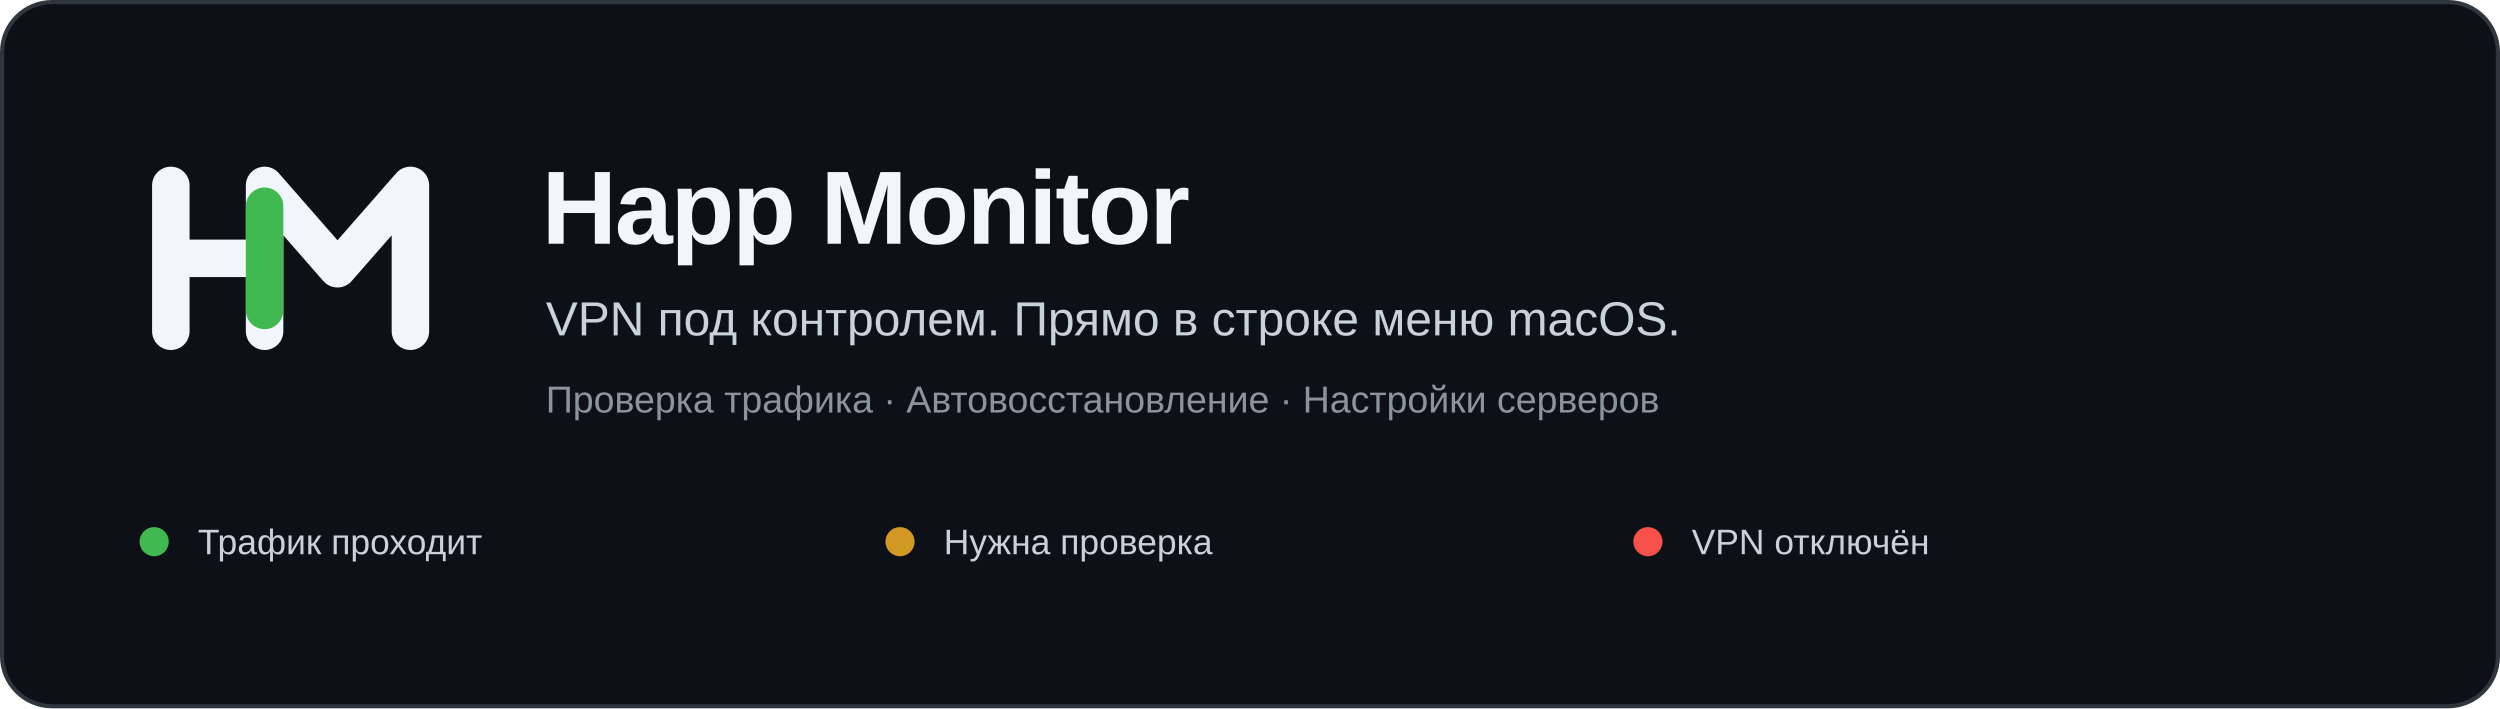
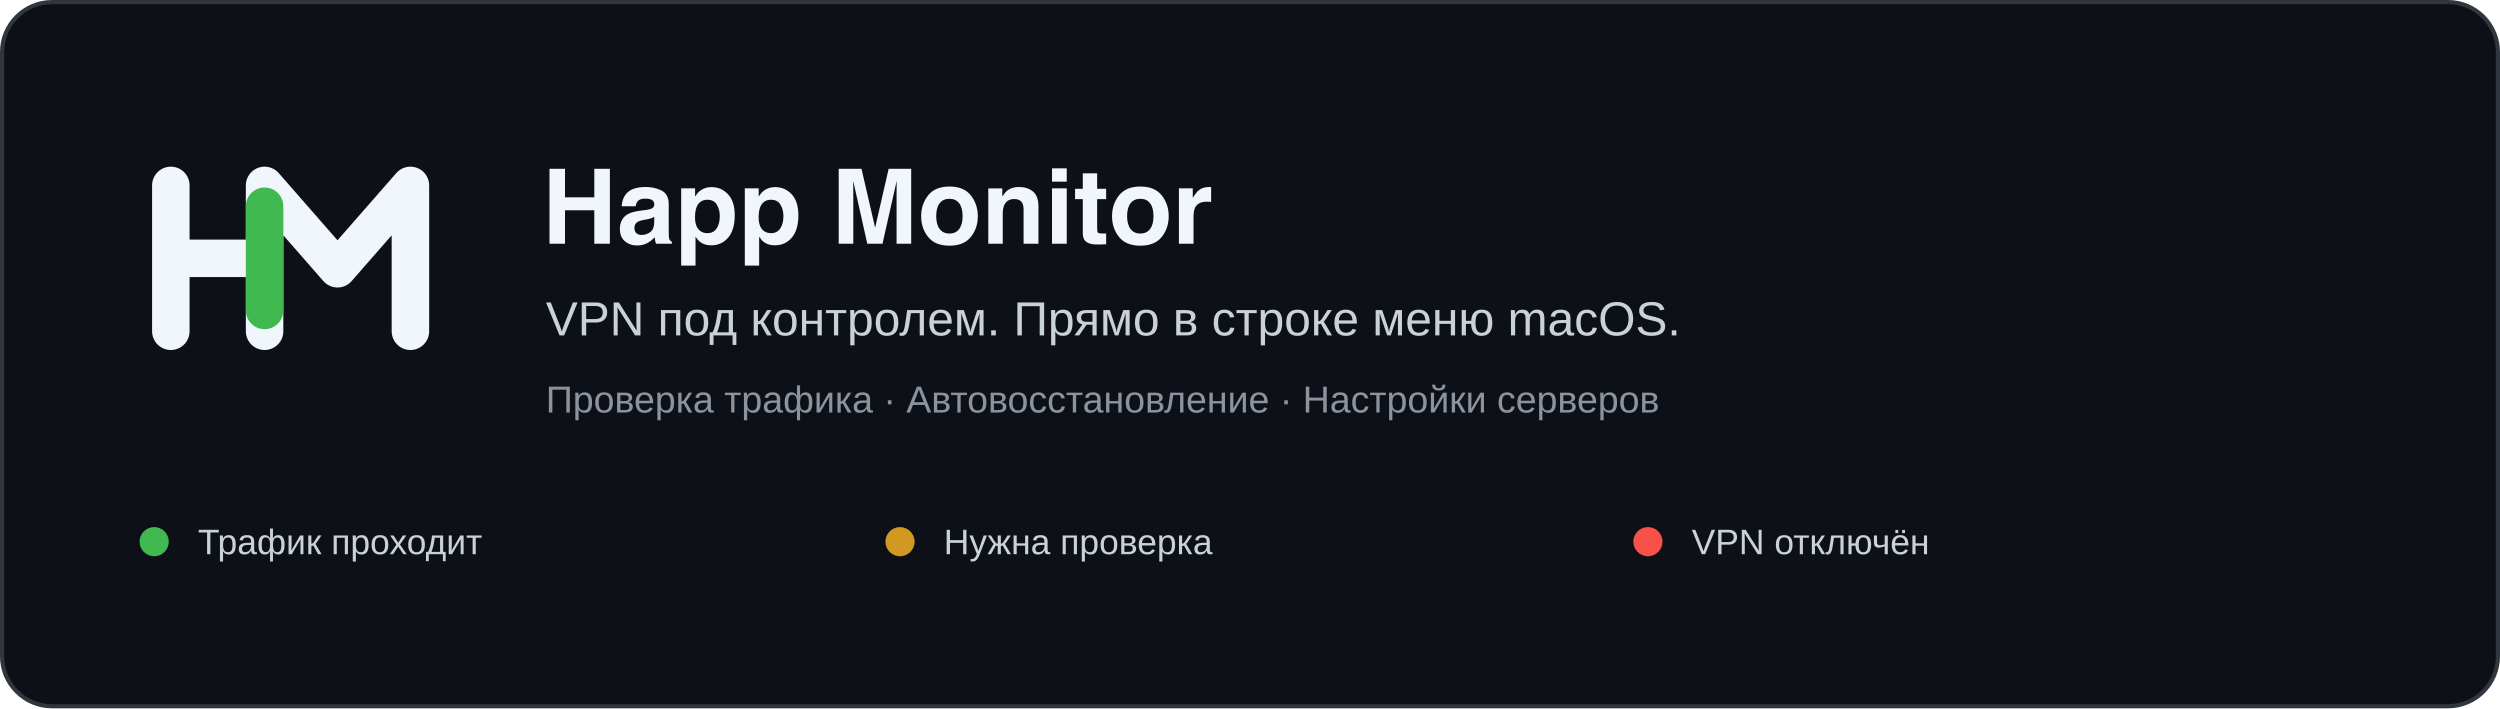
<svg xmlns="http://www.w3.org/2000/svg" width="1200" height="340" viewBox="0 0 1200 340" role="img" aria-labelledby="title description">
  <rect x="1" y="1" width="1198" height="338" rx="24" fill="#0d1117" stroke="#30363d" stroke-width="2" />
  <g transform="translate(67 74) scale(5)" fill="none" stroke="#f0f6fc" stroke-width="3.6" stroke-linecap="round" stroke-linejoin="round">
    <path d="M3 3v14 M3 10h9 M12 17V3l7 8 7-8v14" />
    <path d="M12 5v10" stroke="#3fb950" />
  </g>
  <g font-family="-apple-system,BlinkMacSystemFont,Segoe UI,Arial,sans-serif">
-     <text x="260" y="117" fill="#f0f6fc" font-size="50" font-weight="700" letter-spacing="-1">Happ Monitor</text>
+     <path fill="#f0f6fc" aria-label="Happ Monitor" d="M285.269 117.000L285.269 100.936L271.206 100.936L271.206 117.000L263.760 117.000L263.760 81.014L271.206 81.014L271.206 94.734L285.269 94.734L285.269 81.014L292.739 81.014L292.739 117.000ZM300.356 93.270Q303.115 89.754 309.829 89.754Q314.199 89.754 317.593 91.487Q320.986 93.221 320.986 98.030L320.986 110.237Q320.986 111.507 321.035 113.313Q321.108 114.681 321.450 115.169Q321.792 115.657 322.476 115.975L322.476 117.000L314.907 117.000Q314.590 116.194 314.468 115.486Q314.346 114.778 314.272 113.875Q312.832 115.438 310.952 116.536Q308.706 117.830 305.874 117.830Q302.261 117.830 299.905 115.767Q297.549 113.704 297.549 109.920Q297.549 105.013 301.333 102.815Q303.408 101.619 307.437 101.106L309.805 100.813Q311.733 100.569 312.563 100.203Q314.053 99.568 314.053 98.226Q314.053 96.590 312.917 95.967Q311.782 95.345 309.585 95.345Q307.119 95.345 306.094 96.565Q305.361 97.469 305.117 99.007L298.403 99.007Q298.623 95.516 300.356 93.270ZM305.532 111.971Q306.509 112.776 307.925 112.776Q310.171 112.776 312.063 111.458Q313.955 110.140 314.028 106.648L314.028 104.061Q313.369 104.476 312.698 104.732Q312.026 104.988 310.854 105.208L309.292 105.501Q307.095 105.892 306.143 106.453Q304.531 107.405 304.531 109.407Q304.531 111.189 305.532 111.971ZM349.453 93.245Q352.676 96.688 352.676 103.353Q352.676 110.384 349.514 114.070Q346.353 117.757 341.372 117.757Q338.198 117.757 336.099 116.170Q334.951 115.291 333.853 113.606L333.853 127.474L326.968 127.474L326.968 90.389L333.633 90.389L333.633 94.319Q334.756 92.586 336.025 91.585Q338.345 89.803 341.543 89.803Q346.206 89.803 349.453 93.245ZM345.498 103.694Q345.498 100.618 344.094 98.250Q342.690 95.882 339.541 95.882Q335.757 95.882 334.341 99.471Q333.608 101.375 333.608 104.305Q333.608 108.943 336.074 110.823Q337.539 111.922 339.541 111.922Q342.446 111.922 343.972 109.676Q345.498 107.430 345.498 103.694ZM379.995 93.245Q383.218 96.688 383.218 103.353Q383.218 110.384 380.056 114.070Q376.895 117.757 371.914 117.757Q368.740 117.757 366.641 116.170Q365.493 115.291 364.395 113.606L364.395 127.474L357.510 127.474L357.510 90.389L364.175 90.389L364.175 94.319Q365.298 92.586 366.567 91.585Q368.887 89.803 372.085 89.803Q376.748 89.803 379.995 93.245ZM376.040 103.694Q376.040 100.618 374.636 98.250Q373.232 95.882 370.083 95.882Q366.299 95.882 364.883 99.471Q364.150 101.375 364.150 104.305Q364.150 108.943 366.616 110.823Q368.081 111.922 370.083 111.922Q372.988 111.922 374.514 109.676Q376.040 107.430 376.040 103.694ZM409.585 117.000L402.578 117.000L402.578 81.014L413.516 81.014L420.059 109.310L426.553 81.014L437.368 81.014L437.368 117.000L430.361 117.000L430.361 92.659Q430.361 91.609 430.386 89.717Q430.410 87.825 430.410 86.800L423.599 117.000L416.299 117.000L409.536 86.800Q409.536 87.825 409.561 89.717Q409.585 91.609 409.585 92.659ZM465.981 93.758Q469.351 97.981 469.351 103.743Q469.351 109.603 465.981 113.765Q462.612 117.928 455.752 117.928Q448.892 117.928 445.522 113.765Q442.153 109.603 442.153 103.743Q442.153 97.981 445.522 93.758Q448.892 89.534 455.752 89.534Q462.612 89.534 465.981 93.758ZM455.728 95.418Q452.676 95.418 451.028 97.579Q449.380 99.739 449.380 103.743Q449.380 107.747 451.028 109.920Q452.676 112.093 455.728 112.093Q458.779 112.093 460.415 109.920Q462.051 107.747 462.051 103.743Q462.051 99.739 460.415 97.579Q458.779 95.418 455.728 95.418ZM486.855 95.540Q483.315 95.540 481.997 98.543Q481.313 100.130 481.313 102.596L481.313 117.000L474.380 117.000L474.380 90.438L481.094 90.438L481.094 94.319Q482.437 92.269 483.633 91.365Q485.781 89.754 489.077 89.754Q493.203 89.754 495.828 91.915Q498.452 94.075 498.452 99.080L498.452 117.000L491.323 117.000L491.323 100.813Q491.323 98.714 490.762 97.591Q489.736 95.540 486.855 95.540ZM512.026 90.389L512.026 117.000L504.971 117.000L504.971 90.389ZM512.026 80.794L512.026 87.215L504.971 87.215L504.971 80.794ZM530.947 112.044L530.947 117.244L527.651 117.366Q522.720 117.537 520.913 115.657Q519.741 114.461 519.741 111.971L519.741 95.589L516.030 95.589L516.030 90.633L519.741 90.633L519.741 83.211L526.626 83.211L526.626 90.633L530.947 90.633L530.947 95.589L526.626 95.589L526.626 109.651Q526.626 111.287 527.041 111.690Q527.456 112.093 529.580 112.093Q529.897 112.093 530.251 112.081Q530.605 112.068 530.947 112.044ZM557.607 93.758Q560.977 97.981 560.977 103.743Q560.977 109.603 557.607 113.765Q554.238 117.928 547.378 117.928Q540.518 117.928 537.148 113.765Q533.779 109.603 533.779 103.743Q533.779 97.981 537.148 93.758Q540.518 89.534 547.378 89.534Q554.238 89.534 557.607 93.758ZM547.354 95.418Q544.302 95.418 542.654 97.579Q541.006 99.739 541.006 103.743Q541.006 107.747 542.654 109.920Q544.302 112.093 547.354 112.093Q550.405 112.093 552.041 109.920Q553.677 107.747 553.677 103.743Q553.677 99.739 552.041 97.579Q550.405 95.418 547.354 95.418ZM579.336 96.810Q575.137 96.810 573.696 99.544Q572.891 101.082 572.891 104.280L572.891 117.000L565.884 117.000L565.884 90.389L572.524 90.389L572.524 95.027Q574.136 92.366 575.332 91.390Q577.285 89.754 580.410 89.754Q580.605 89.754 580.740 89.766Q580.874 89.778 581.338 89.803L581.338 96.932Q580.679 96.858 580.166 96.834Q579.653 96.810 579.336 96.810Z" />
    <text x="262" y="161" fill="#c9d1d9" font-size="23">VPN под контролем. Прямо в строке меню macOS.</text>
    <text x="262" y="198" fill="#8b949e" font-size="18">Проверка трафика · Автовосстановление · Настройки серверов</text>
    <g transform="translate(66 260)">
      <circle cx="8" cy="0" r="7" fill="#3fb950" />
      <text x="29" y="6" fill="#c9d1d9" font-size="17">Трафик проходит</text>
      <circle cx="366" cy="0" r="7" fill="#d29922" />
      <text x="387" y="6" fill="#c9d1d9" font-size="17">Нужна проверка</text>
      <circle cx="725" cy="0" r="7" fill="#f85149" />
      <text x="746" y="6" fill="#c9d1d9" font-size="17">VPN отключён</text>
    </g>
  </g>
</svg>
